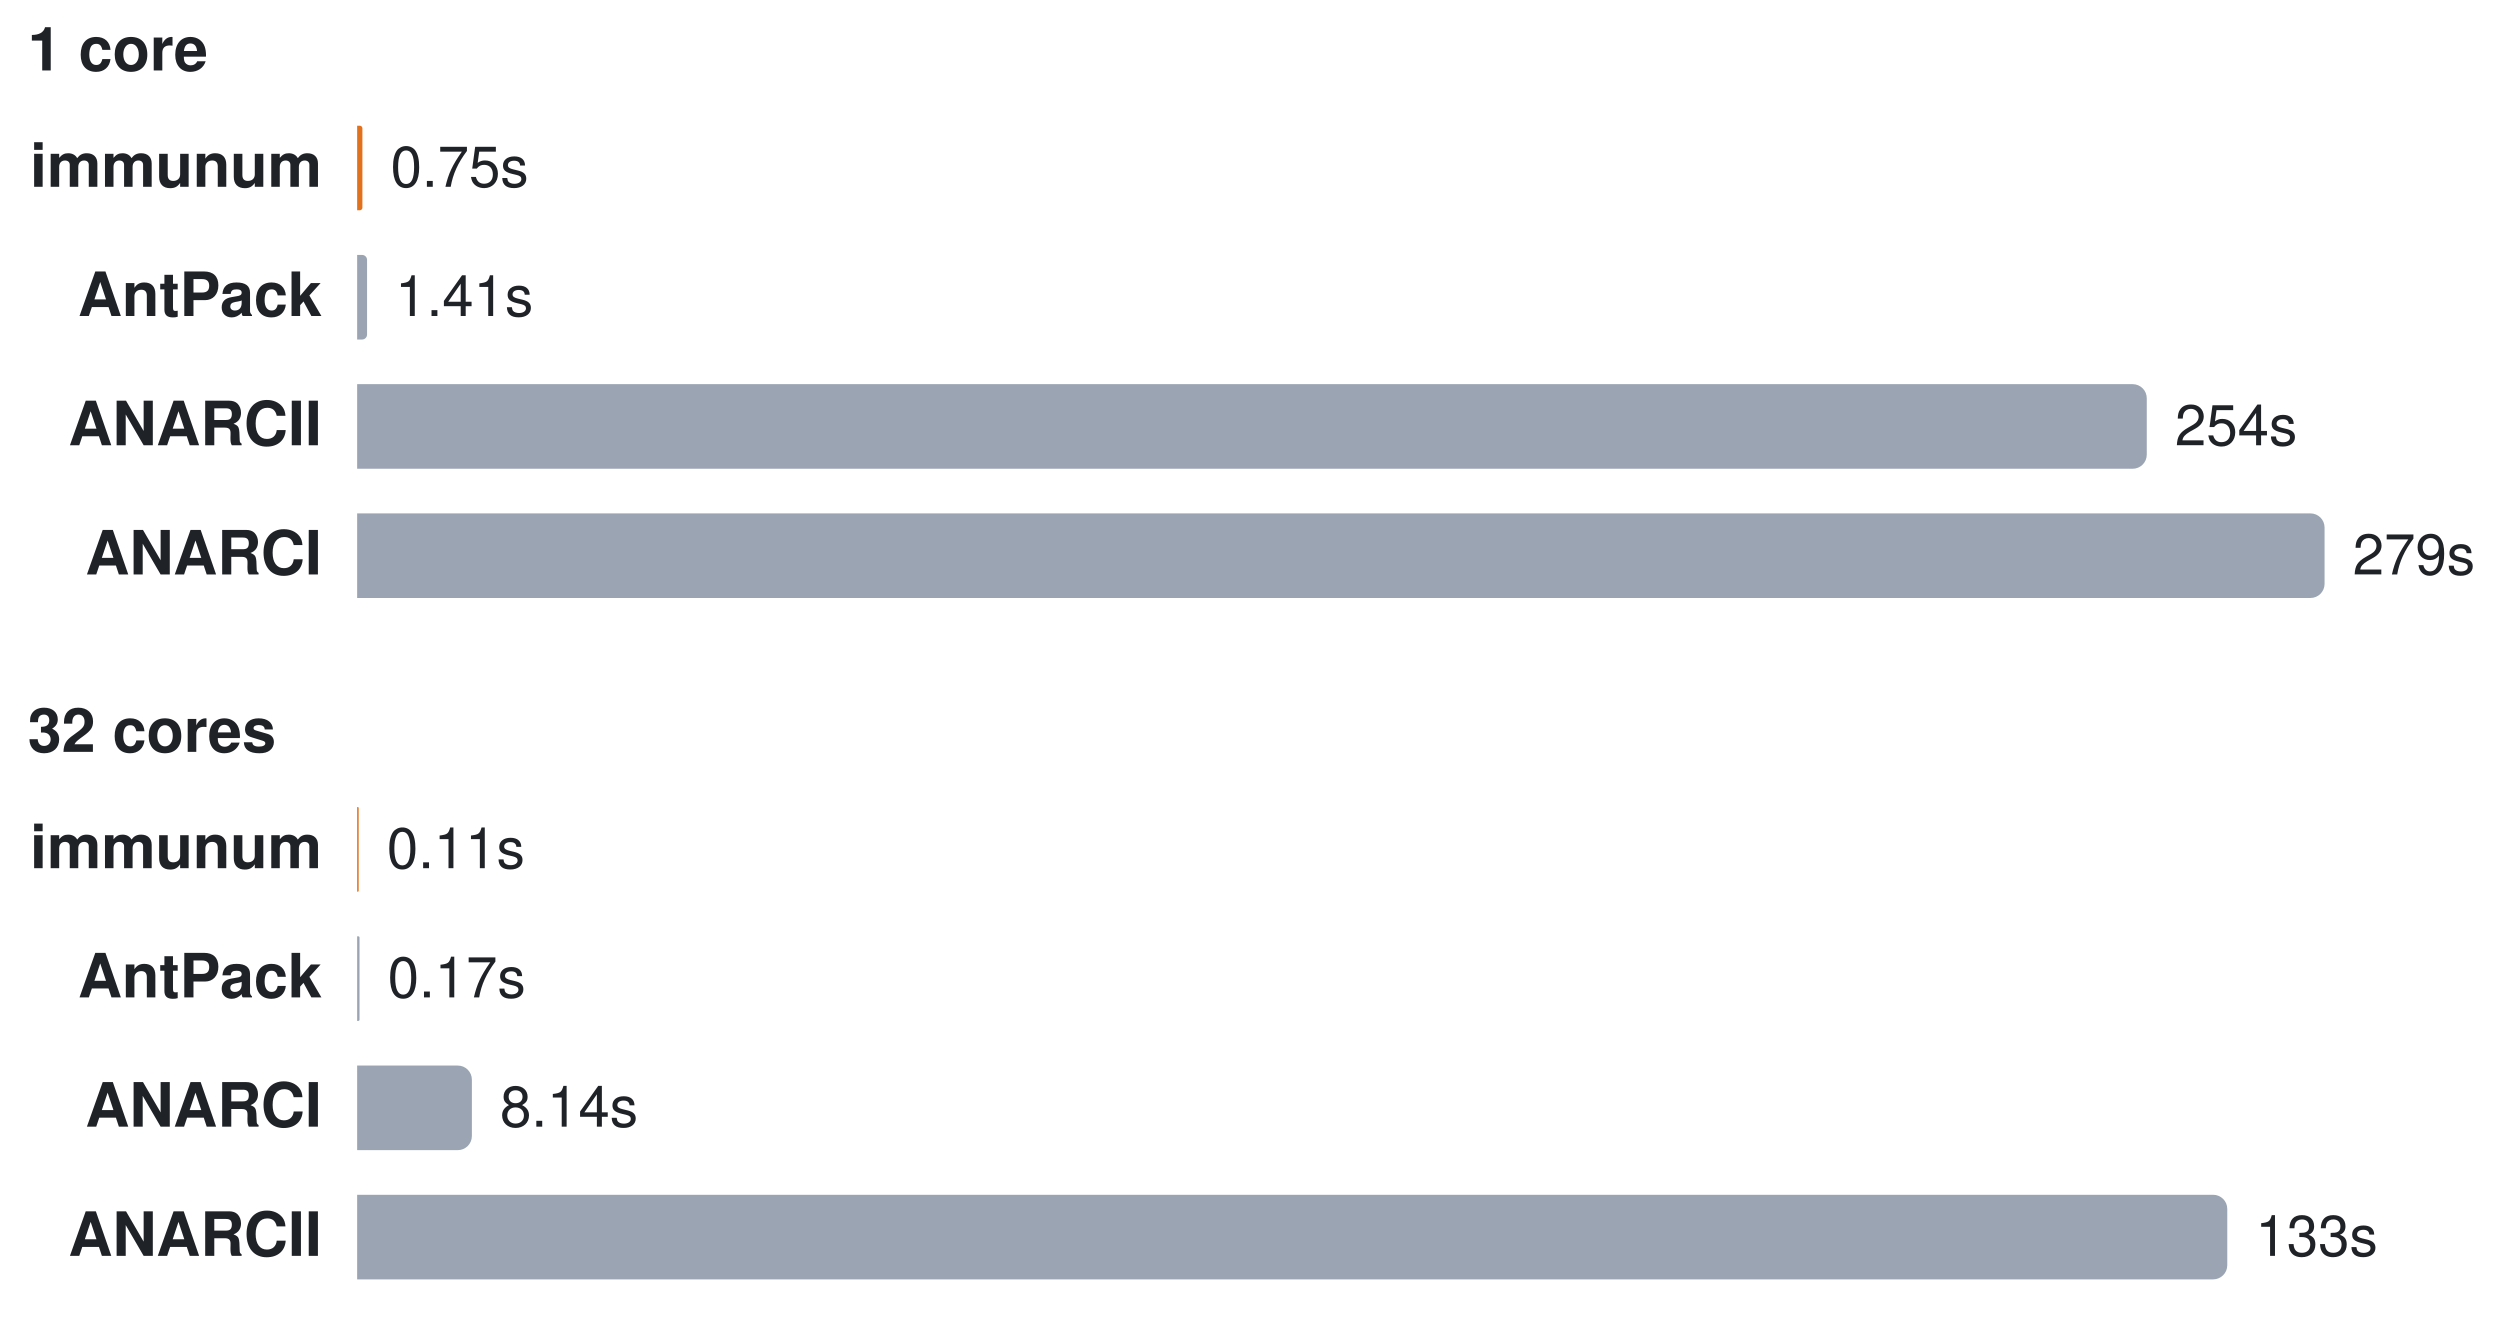
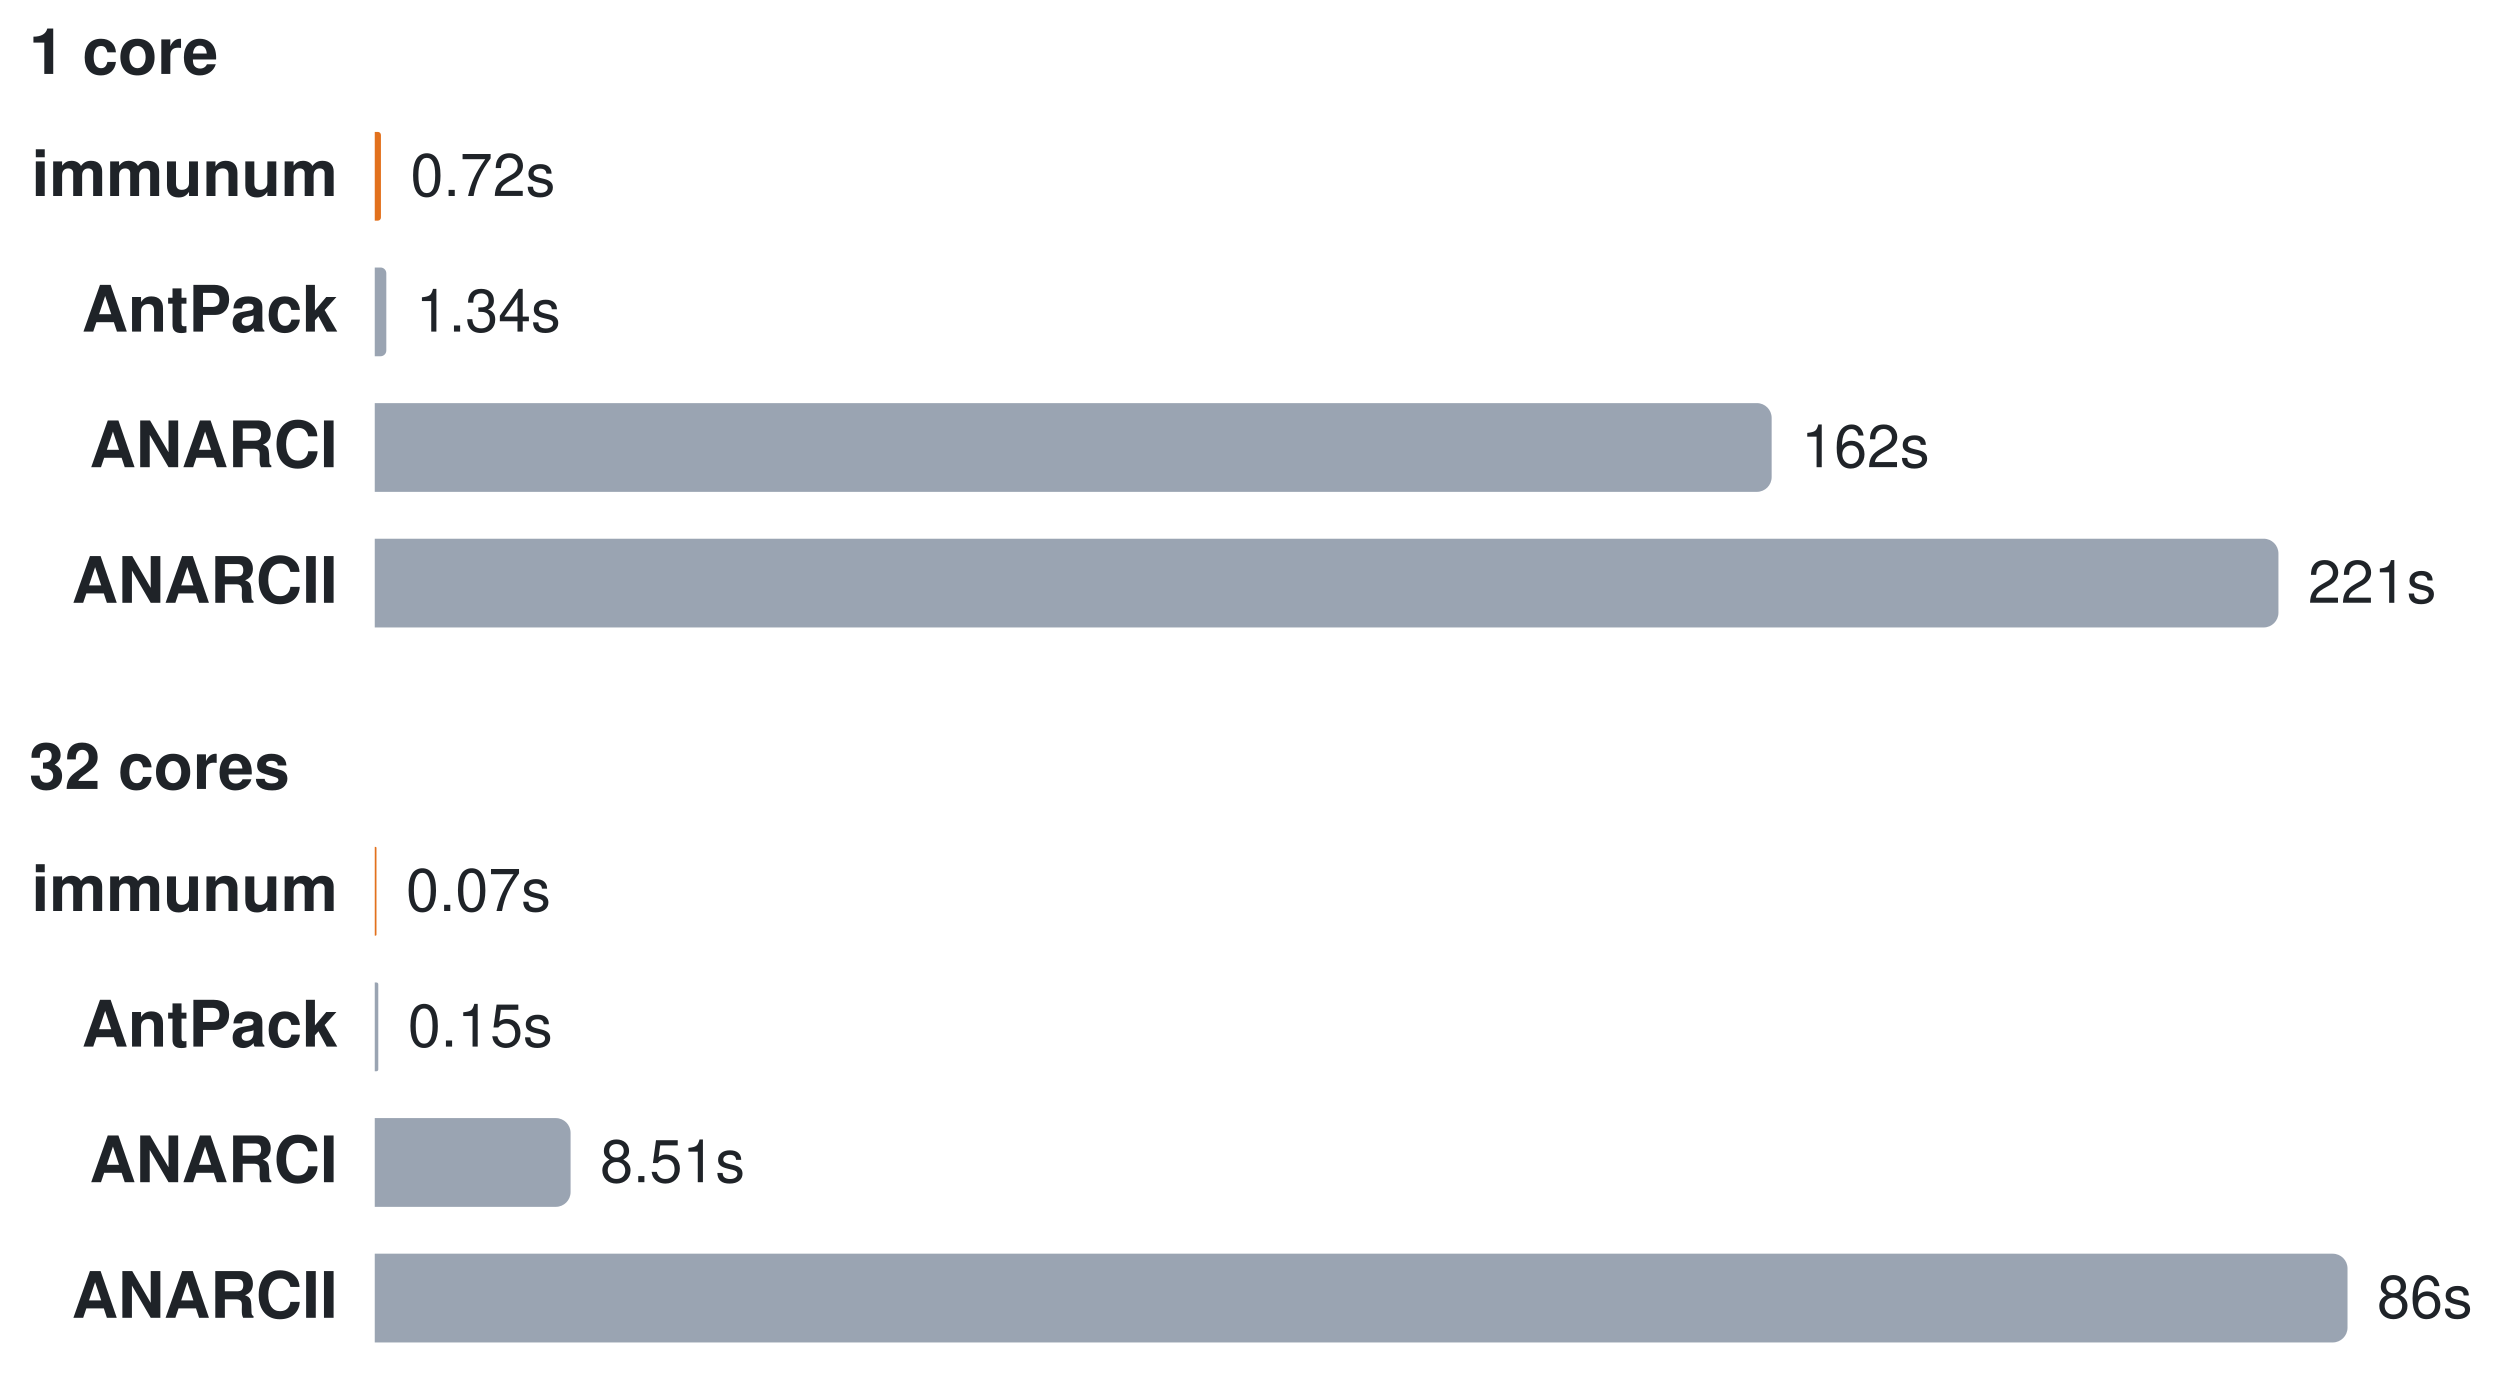
- <svg xmlns="http://www.w3.org/2000/svg" version="1.1" class="marks" width="532" height="282" viewBox="0 0 532 282">
+ <svg xmlns="http://www.w3.org/2000/svg" version="1.1" class="marks" width="507" height="282" viewBox="0 0 507 282">
  <g fill="none" stroke-miterlimit="10" transform="translate(76,22)">
    <g class="mark-group role-frame root" role="graphics-object" aria-roledescription="group mark container">
      <g transform="translate(0,0)">
        <path class="background" aria-hidden="true" d="M0,0h420v0h-420Z" />
        <g>
          <g class="mark-group role-scope concat_0_group" role="graphics-object" aria-roledescription="group mark container">
            <g transform="translate(0,0)">
              <path class="background" aria-hidden="true" d="M0,0h420v110h-420Z" />
              <g>
-                 <g class="mark-group role-axis" role="graphics-symbol" aria-roledescription="axis" aria-label="Y-axis for a discrete scale with 4 values: immunum, AntPack, ANARCII, ANARCI">
+                 <g class="mark-group role-axis" role="graphics-symbol" aria-roledescription="axis" aria-label="Y-axis for a discrete scale with 4 values: immunum, AntPack, ANARCI, ANARCII">
                  <g transform="translate(0.5,0.5)">
                    <path class="background" aria-hidden="true" d="M0,0h0v0h0Z" pointer-events="none" />
                    <g>
                      <g class="mark-text role-axis-label" pointer-events="none">
                        <text text-anchor="end" transform="translate(-8,17.25)" font-family="Helvetica, Arial, sans-serif" font-size="13px" font-weight="bold" fill="#1f2328" opacity="1">immunum</text>
                        <text text-anchor="end" transform="translate(-8,44.75)" font-family="Helvetica, Arial, sans-serif" font-size="13px" font-weight="bold" fill="#1f2328" opacity="1">AntPack</text>
-                         <text text-anchor="end" transform="translate(-8,72.25)" font-family="Helvetica, Arial, sans-serif" font-size="13px" font-weight="bold" fill="#1f2328" opacity="1">ANARCII</text>
-                         <text text-anchor="end" transform="translate(-8,99.75)" font-family="Helvetica, Arial, sans-serif" font-size="13px" font-weight="bold" fill="#1f2328" opacity="1">ANARCI</text>
+                         <text text-anchor="end" transform="translate(-8,72.25)" font-family="Helvetica, Arial, sans-serif" font-size="13px" font-weight="bold" fill="#1f2328" opacity="1">ANARCI</text>
+                         <text text-anchor="end" transform="translate(-8,99.75)" font-family="Helvetica, Arial, sans-serif" font-size="13px" font-weight="bold" fill="#1f2328" opacity="1">ANARCII</text>
                      </g>
                    </g>
                    <path class="foreground" aria-hidden="true" d="" pointer-events="none" display="none" />
                  </g>
                </g>
                <g class="mark-group role-scope" role="graphics-object" aria-roledescription="group mark container">
                  <g transform="translate(0,4.75)">
-                     <path class="background" aria-hidden="true" d="M0,0L0.561,0C0.871,0,1.122,0.251,1.122,0.561L1.122,17.439C1.122,17.749,0.871,18,0.561,18L0,18C0,18,0,18,0,18L0,0C0,0,0,0,0,0Z" />
+                     <path class="background" aria-hidden="true" d="M0,0L0.628,0C0.974,0,1.255,0.281,1.255,0.628L1.255,17.372C1.255,17.719,0.974,18,0.628,18L0,18C0,18,0,18,0,18L0,0C0,0,0,0,0,0Z" />
                    <g clip-path="url(#clip1)">
                      <g class="mark-group role-scope" role="graphics-object" aria-roledescription="group mark container">
                        <g transform="translate(0,0)">
                          <path class="background" aria-hidden="true" d="M0,0h0v18h0Z" />
                          <g>
                            <g class="mark-rect role-mark concat_0_layer_0_marks" role="graphics-object" aria-roledescription="rect mark container">
-                               <path aria-label="mean_time: 0.7482257628; method: immunum" role="graphics-symbol" aria-roledescription="bar" d="M0,0h1.122v18h-1.122Z" fill="#e2711d" />
+                               <path aria-label="mean_time: 0.7172108772; method: immunum" role="graphics-symbol" aria-roledescription="bar" d="M0,0h1.255v18h-1.255Z" fill="#e2711d" />
                            </g>
                          </g>
                          <path class="foreground" aria-hidden="true" d="" display="none" />
                        </g>
                      </g>
                    </g>
                    <path class="foreground" aria-hidden="true" d="" display="none" />
                  </g>
                  <g transform="translate(0,32.25)">
-                     <path class="background" aria-hidden="true" d="M0,0L1.054,0C1.636,0,2.109,0.472,2.109,1.054L2.109,16.946C2.109,17.528,1.636,18,1.054,18L0,18C0,18,0,18,0,18L0,0C0,0,0,0,0,0Z" />
+                     <path class="background" aria-hidden="true" d="M0,0L1.172,0C1.819,0,2.344,0.525,2.344,1.172L2.344,16.828C2.344,17.475,1.819,18,1.172,18L0,18C0,18,0,18,0,18L0,0C0,0,0,0,0,0Z" />
                    <g clip-path="url(#clip2)">
                      <g class="mark-group role-scope" role="graphics-object" aria-roledescription="group mark container">
                        <g transform="translate(0,0)">
                          <path class="background" aria-hidden="true" d="M0,0h0v18h0Z" />
                          <g>
                            <g class="mark-rect role-mark concat_0_layer_0_marks" role="graphics-object" aria-roledescription="rect mark container">
-                               <path aria-label="mean_time: 1.4057654928; method: AntPack" role="graphics-symbol" aria-roledescription="bar" d="M0,0h2.109v18h-2.109Z" fill="#9aa4b2" />
+                               <path aria-label="mean_time: 1.3396783082; method: AntPack" role="graphics-symbol" aria-roledescription="bar" d="M0,0h2.344v18h-2.344Z" fill="#9aa4b2" />
                            </g>
                          </g>
                          <path class="foreground" aria-hidden="true" d="" display="none" />
                        </g>
                      </g>
                    </g>
                    <path class="foreground" aria-hidden="true" d="" display="none" />
                  </g>
                  <g transform="translate(0,59.75)">
-                     <path class="background" aria-hidden="true" d="M0,0L377.832,0C379.488,0,380.832,1.344,380.832,3L380.832,15C380.832,16.656,379.488,18,377.832,18L0,18C0,18,0,18,0,18L0,0C0,0,0,0,0,0Z" />
+                     <path class="background" aria-hidden="true" d="M0,0L280.292,0C281.948,0,283.292,1.344,283.292,3L283.292,15C283.292,16.656,281.948,18,280.292,18L0,18C0,18,0,18,0,18L0,0C0,0,0,0,0,0Z" />
                    <g clip-path="url(#clip3)">
                      <g class="mark-group role-scope" role="graphics-object" aria-roledescription="group mark container">
                        <g transform="translate(0,0)">
                          <path class="background" aria-hidden="true" d="M0,0h0v18h0Z" />
                          <g>
                            <g class="mark-rect role-mark concat_0_layer_0_marks" role="graphics-object" aria-roledescription="rect mark container">
-                               <path aria-label="mean_time: 253.887972845; method: ANARCII" role="graphics-symbol" aria-roledescription="bar" d="M0,0h380.832v18h-380.832Z" fill="#9aa4b2" />
+                               <path aria-label="mean_time: 161.881406364; method: ANARCI" role="graphics-symbol" aria-roledescription="bar" d="M0,0h283.292v18h-283.292Z" fill="#9aa4b2" />
                            </g>
                          </g>
                          <path class="foreground" aria-hidden="true" d="" display="none" />
                        </g>
                      </g>
                    </g>
                    <path class="foreground" aria-hidden="true" d="" display="none" />
                  </g>
                  <g transform="translate(0,87.25)">
-                     <path class="background" aria-hidden="true" d="M0,0L415.667,0C417.323,0,418.667,1.344,418.667,3L418.667,15C418.667,16.656,417.323,18,415.667,18L0,18C0,18,0,18,0,18L0,0C0,0,0,0,0,0Z" />
+                     <path class="background" aria-hidden="true" d="M0,0L383.067,0C384.723,0,386.067,1.344,386.067,3L386.067,15C386.067,16.656,384.723,18,383.067,18L0,18C0,18,0,18,0,18L0,0C0,0,0,0,0,0Z" />
                    <g clip-path="url(#clip4)">
                      <g class="mark-group role-scope" role="graphics-object" aria-roledescription="group mark container">
                        <g transform="translate(0,0)">
                          <path class="background" aria-hidden="true" d="M0,0h0v18h0Z" />
                          <g>
                            <g class="mark-rect role-mark concat_0_layer_0_marks" role="graphics-object" aria-roledescription="rect mark container">
-                               <path aria-label="mean_time: 279.111468442; method: ANARCI" role="graphics-symbol" aria-roledescription="bar" d="M0,0h418.667v18h-418.667Z" fill="#9aa4b2" />
+                               <path aria-label="mean_time: 220.609909258; method: ANARCII" role="graphics-symbol" aria-roledescription="bar" d="M0,0h386.067v18h-386.067Z" fill="#9aa4b2" />
                            </g>
                          </g>
                          <path class="foreground" aria-hidden="true" d="" display="none" />
                        </g>
                      </g>
                    </g>
                    <path class="foreground" aria-hidden="true" d="" display="none" />
                  </g>
                </g>
                <g class="mark-text role-mark concat_0_layer_1_marks" role="graphics-object" aria-roledescription="text mark container">
-                   <text aria-label="mean_time: 0.7482257628; method: immunum; label: 0.75s" role="graphics-symbol" aria-roledescription="text mark" text-anchor="start" transform="translate(7.122339,17.75)" font-family="Helvetica, Arial, sans-serif" font-size="12px" fill="#1f2328">0.75s</text>
-                   <text aria-label="mean_time: 1.4057654928; method: AntPack; label: 1.41s" role="graphics-symbol" aria-roledescription="text mark" text-anchor="start" transform="translate(8.108648,45.25)" font-family="Helvetica, Arial, sans-serif" font-size="12px" fill="#1f2328">1.41s</text>
-                   <text aria-label="mean_time: 253.887972845; method: ANARCII; label: 254s" role="graphics-symbol" aria-roledescription="text mark" text-anchor="start" transform="translate(386.832,72.75)" font-family="Helvetica, Arial, sans-serif" font-size="12px" fill="#1f2328">254s</text>
-                   <text aria-label="mean_time: 279.111468442; method: ANARCI; label: 279s" role="graphics-symbol" aria-roledescription="text mark" text-anchor="start" transform="translate(424.6672,100.25)" font-family="Helvetica, Arial, sans-serif" font-size="12px" fill="#1f2328">279s</text>
+                   <text aria-label="mean_time: 0.7172108772; method: immunum; label: 0.72s" role="graphics-symbol" aria-roledescription="text mark" text-anchor="start" transform="translate(7.255119,17.75)" font-family="Helvetica, Arial, sans-serif" font-size="12px" fill="#1f2328">0.72s</text>
+                   <text aria-label="mean_time: 1.3396783082; method: AntPack; label: 1.34s" role="graphics-symbol" aria-roledescription="text mark" text-anchor="start" transform="translate(8.344437,45.25)" font-family="Helvetica, Arial, sans-serif" font-size="12px" fill="#1f2328">1.34s</text>
+                   <text aria-label="mean_time: 161.881406364; method: ANARCI; label: 162s" role="graphics-symbol" aria-roledescription="text mark" text-anchor="start" transform="translate(289.2925,72.75)" font-family="Helvetica, Arial, sans-serif" font-size="12px" fill="#1f2328">162s</text>
+                   <text aria-label="mean_time: 220.609909258; method: ANARCII; label: 221s" role="graphics-symbol" aria-roledescription="text mark" text-anchor="start" transform="translate(392.0673,100.25)" font-family="Helvetica, Arial, sans-serif" font-size="12px" fill="#1f2328">221s</text>
                </g>
                <g class="mark-group role-title">
                  <g transform="translate(-70.11182,-17)">
                    <path class="background" aria-hidden="true" d="M0,0h0v0h0Z" pointer-events="none" />
                    <g>
                      <g class="mark-text role-title-text" role="graphics-symbol" aria-roledescription="title" aria-label="Title text '1 core'" pointer-events="none">
                        <text text-anchor="start" transform="translate(0,10)" font-family="Helvetica, Arial, sans-serif" font-size="13px" font-weight="bold" fill="#1f2328" opacity="1">1 core</text>
                      </g>
                    </g>
                    <path class="foreground" aria-hidden="true" d="" pointer-events="none" display="none" />
                  </g>
                </g>
              </g>
              <path class="foreground" aria-hidden="true" d="" display="none" />
            </g>
          </g>
          <g class="mark-group role-scope concat_1_group" role="graphics-object" aria-roledescription="group mark container">
            <g transform="translate(0,145)">
              <path class="background" aria-hidden="true" d="M0,0h420v110h-420Z" />
              <g>
                <g class="mark-group role-axis" role="graphics-symbol" aria-roledescription="axis" aria-label="Y-axis for a discrete scale with 4 values: immunum, AntPack, ANARCI, ANARCII">
                  <g transform="translate(0.5,0.5)">
                    <path class="background" aria-hidden="true" d="M0,0h0v0h0Z" pointer-events="none" />
                    <g>
                      <g class="mark-text role-axis-label" pointer-events="none">
                        <text text-anchor="end" transform="translate(-8,17.25)" font-family="Helvetica, Arial, sans-serif" font-size="13px" font-weight="bold" fill="#1f2328" opacity="1">immunum</text>
                        <text text-anchor="end" transform="translate(-8,44.75)" font-family="Helvetica, Arial, sans-serif" font-size="13px" font-weight="bold" fill="#1f2328" opacity="1">AntPack</text>
                        <text text-anchor="end" transform="translate(-8,72.25)" font-family="Helvetica, Arial, sans-serif" font-size="13px" font-weight="bold" fill="#1f2328" opacity="1">ANARCI</text>
                        <text text-anchor="end" transform="translate(-8,99.75)" font-family="Helvetica, Arial, sans-serif" font-size="13px" font-weight="bold" fill="#1f2328" opacity="1">ANARCII</text>
                      </g>
                    </g>
                    <path class="foreground" aria-hidden="true" d="" pointer-events="none" display="none" />
                  </g>
                </g>
                <g class="mark-group role-scope" role="graphics-object" aria-roledescription="group mark container">
                  <g transform="translate(0,4.75)">
-                     <path class="background" aria-hidden="true" d="M0,0L0.162,0C0.252,0,0.325,0.073,0.325,0.162L0.325,17.838C0.325,17.927,0.252,18,0.162,18L0,18C0,18,0,18,0,18L0,0C0,0,0,0,0,0Z" />
+                     <path class="background" aria-hidden="true" d="M0,0L0.174,0C0.27,0,0.348,0.078,0.348,0.174L0.348,17.826C0.348,17.922,0.27,18,0.174,18L0,18C0,18,0,18,0,18L0,0C0,0,0,0,0,0Z" />
                    <g clip-path="url(#clip5)">
                      <g class="mark-group role-scope" role="graphics-object" aria-roledescription="group mark container">
                        <g transform="translate(0,0)">
                          <path class="background" aria-hidden="true" d="M0,0h0v18h0Z" />
                          <g>
                            <g class="mark-rect role-mark concat_1_layer_0_marks" role="graphics-object" aria-roledescription="rect mark container">
-                               <path aria-label="mean_time: 0.1082566406; method: immunum" role="graphics-symbol" aria-roledescription="bar" d="M0,0h0.325v18h-0.325Z" fill="#e2711d" />
+                               <path aria-label="mean_time: 0.0744898326; method: immunum" role="graphics-symbol" aria-roledescription="bar" d="M0,0h0.348v18h-0.348Z" fill="#e2711d" />
                            </g>
                          </g>
                          <path class="foreground" aria-hidden="true" d="" display="none" />
                        </g>
                      </g>
                    </g>
                    <path class="foreground" aria-hidden="true" d="" display="none" />
                  </g>
                  <g transform="translate(0,32.25)">
-                     <path class="background" aria-hidden="true" d="M0,0L0.253,0C0.392,0,0.505,0.113,0.505,0.253L0.505,17.747C0.505,17.887,0.392,18,0.253,18L0,18C0,18,0,18,0,18L0,0C0,0,0,0,0,0Z" />
+                     <path class="background" aria-hidden="true" d="M0,0L0.358,0C0.555,0,0.716,0.16,0.716,0.358L0.716,17.642C0.716,17.84,0.555,18,0.358,18L0,18C0,18,0,18,0,18L0,0C0,0,0,0,0,0Z" />
                    <g clip-path="url(#clip6)">
                      <g class="mark-group role-scope" role="graphics-object" aria-roledescription="group mark container">
                        <g transform="translate(0,0)">
                          <path class="background" aria-hidden="true" d="M0,0h0v18h0Z" />
                          <g>
                            <g class="mark-rect role-mark concat_1_layer_0_marks" role="graphics-object" aria-roledescription="rect mark container">
-                               <path aria-label="mean_time: 0.1684874826; method: AntPack" role="graphics-symbol" aria-roledescription="bar" d="M0,0h0.505v18h-0.505Z" fill="#9aa4b2" />
+                               <path aria-label="mean_time: 0.1533913286; method: AntPack" role="graphics-symbol" aria-roledescription="bar" d="M0,0h0.716v18h-0.716Z" fill="#9aa4b2" />
                            </g>
                          </g>
                          <path class="foreground" aria-hidden="true" d="" display="none" />
                        </g>
                      </g>
                    </g>
                    <path class="foreground" aria-hidden="true" d="" display="none" />
                  </g>
                  <g transform="translate(0,59.75)">
-                     <path class="background" aria-hidden="true" d="M0,0L21.415,0C23.07,0,24.415,1.344,24.415,3L24.415,15C24.415,16.656,23.07,18,21.415,18L0,18C0,18,0,18,0,18L0,0C0,0,0,0,0,0Z" />
+                     <path class="background" aria-hidden="true" d="M0,0L36.716,0C38.372,0,39.716,1.344,39.716,3L39.716,15C39.716,16.656,38.372,18,36.716,18L0,18C0,18,0,18,0,18L0,0C0,0,0,0,0,0Z" />
                    <g clip-path="url(#clip7)">
                      <g class="mark-group role-scope" role="graphics-object" aria-roledescription="group mark container">
                        <g transform="translate(0,0)">
                          <path class="background" aria-hidden="true" d="M0,0h0v18h0Z" />
                          <g>
                            <g class="mark-rect role-mark concat_1_layer_0_marks" role="graphics-object" aria-roledescription="rect mark container">
-                               <path aria-label="mean_time: 8.1381885156; method: ANARCI" role="graphics-symbol" aria-roledescription="bar" d="M0,0h24.415v18h-24.415Z" fill="#9aa4b2" />
+                               <path aria-label="mean_time: 8.5106026218; method: ANARCI" role="graphics-symbol" aria-roledescription="bar" d="M0,0h39.716v18h-39.716Z" fill="#9aa4b2" />
                            </g>
                          </g>
                          <path class="foreground" aria-hidden="true" d="" display="none" />
                        </g>
                      </g>
                    </g>
                    <path class="foreground" aria-hidden="true" d="" display="none" />
                  </g>
                  <g transform="translate(0,87.25)">
-                     <path class="background" aria-hidden="true" d="M0,0L394.962,0C396.617,0,397.962,1.344,397.962,3L397.962,15C397.962,16.656,396.617,18,394.962,18L0,18C0,18,0,18,0,18L0,0C0,0,0,0,0,0Z" />
+                     <path class="background" aria-hidden="true" d="M0,0L397.078,0C398.734,0,400.078,1.344,400.078,3L400.078,15C400.078,16.656,398.734,18,397.078,18L0,18C0,18,0,18,0,18L0,0C0,0,0,0,0,0Z" />
                    <g clip-path="url(#clip8)">
                      <g class="mark-group role-scope" role="graphics-object" aria-roledescription="group mark container">
                        <g transform="translate(0,0)">
                          <path class="background" aria-hidden="true" d="M0,0h0v18h0Z" />
                          <g>
                            <g class="mark-rect role-mark concat_1_layer_0_marks" role="graphics-object" aria-roledescription="rect mark container">
-                               <path aria-label="mean_time: 132.653847891; method: ANARCII" role="graphics-symbol" aria-roledescription="bar" d="M0,0h397.962v18h-397.962Z" fill="#9aa4b2" />
+                               <path aria-label="mean_time: 85.7310664868; method: ANARCII" role="graphics-symbol" aria-roledescription="bar" d="M0,0h400.078v18h-400.078Z" fill="#9aa4b2" />
                            </g>
                          </g>
                          <path class="foreground" aria-hidden="true" d="" display="none" />
                        </g>
                      </g>
                    </g>
                    <path class="foreground" aria-hidden="true" d="" display="none" />
                  </g>
                </g>
                <g class="mark-text role-mark concat_1_layer_1_marks" role="graphics-object" aria-roledescription="text mark container">
-                   <text aria-label="mean_time: 0.1082566406; method: immunum; label: 0.11s" role="graphics-symbol" aria-roledescription="text mark" text-anchor="start" transform="translate(6.32477,17.75)" font-family="Helvetica, Arial, sans-serif" font-size="12px" fill="#1f2328">0.11s</text>
-                   <text aria-label="mean_time: 0.1684874826; method: AntPack; label: 0.17s" role="graphics-symbol" aria-roledescription="text mark" text-anchor="start" transform="translate(6.505462,45.25)" font-family="Helvetica, Arial, sans-serif" font-size="12px" fill="#1f2328">0.17s</text>
-                   <text aria-label="mean_time: 8.1381885156; method: ANARCI; label: 8.14s" role="graphics-symbol" aria-roledescription="text mark" text-anchor="start" transform="translate(30.41457,72.75)" font-family="Helvetica, Arial, sans-serif" font-size="12px" fill="#1f2328">8.14s</text>
-                   <text aria-label="mean_time: 132.653847891; method: ANARCII; label: 133s" role="graphics-symbol" aria-roledescription="text mark" text-anchor="start" transform="translate(403.9615,100.25)" font-family="Helvetica, Arial, sans-serif" font-size="12px" fill="#1f2328">133s</text>
+                   <text aria-label="mean_time: 0.0744898326; method: immunum; label: 0.07s" role="graphics-symbol" aria-roledescription="text mark" text-anchor="start" transform="translate(6.347619,17.75)" font-family="Helvetica, Arial, sans-serif" font-size="12px" fill="#1f2328">0.07s</text>
+                   <text aria-label="mean_time: 0.1533913286; method: AntPack; label: 0.15s" role="graphics-symbol" aria-roledescription="text mark" text-anchor="start" transform="translate(6.715826,45.25)" font-family="Helvetica, Arial, sans-serif" font-size="12px" fill="#1f2328">0.15s</text>
+                   <text aria-label="mean_time: 8.5106026218; method: ANARCI; label: 8.51s" role="graphics-symbol" aria-roledescription="text mark" text-anchor="start" transform="translate(45.71615,72.75)" font-family="Helvetica, Arial, sans-serif" font-size="12px" fill="#1f2328">8.51s</text>
+                   <text aria-label="mean_time: 85.7310664868; method: ANARCII; label: 86s" role="graphics-symbol" aria-roledescription="text mark" text-anchor="start" transform="translate(406.0783,100.25)" font-family="Helvetica, Arial, sans-serif" font-size="12px" fill="#1f2328">86s</text>
                </g>
                <g class="mark-group role-title">
                  <g transform="translate(-70.11182,-17)">
                    <path class="background" aria-hidden="true" d="M0,0h0v0h0Z" pointer-events="none" />
                    <g>
                      <g class="mark-text role-title-text" role="graphics-symbol" aria-roledescription="title" aria-label="Title text '32 cores'" pointer-events="none">
                        <text text-anchor="start" transform="translate(0,10)" font-family="Helvetica, Arial, sans-serif" font-size="13px" font-weight="bold" fill="#1f2328" opacity="1">32 cores</text>
                      </g>
                    </g>
                    <path class="foreground" aria-hidden="true" d="" pointer-events="none" display="none" />
                  </g>
                </g>
              </g>
              <path class="foreground" aria-hidden="true" d="" display="none" />
            </g>
          </g>
        </g>
        <path class="foreground" aria-hidden="true" d="" display="none" />
      </g>
    </g>
  </g>
  <defs>
    <clipPath id="clip1">
-       <path d="M0,0L0.561,0C0.871,0,1.122,0.251,1.122,0.561L1.122,17.439C1.122,17.749,0.871,18,0.561,18L0,18C0,18,0,18,0,18L0,0C0,0,0,0,0,0Z" />
+       <path d="M0,0L0.628,0C0.974,0,1.255,0.281,1.255,0.628L1.255,17.372C1.255,17.719,0.974,18,0.628,18L0,18C0,18,0,18,0,18L0,0C0,0,0,0,0,0Z" />
    </clipPath>
    <clipPath id="clip2">
-       <path d="M0,0L1.054,0C1.636,0,2.109,0.472,2.109,1.054L2.109,16.946C2.109,17.528,1.636,18,1.054,18L0,18C0,18,0,18,0,18L0,0C0,0,0,0,0,0Z" />
+       <path d="M0,0L1.172,0C1.819,0,2.344,0.525,2.344,1.172L2.344,16.828C2.344,17.475,1.819,18,1.172,18L0,18C0,18,0,18,0,18L0,0C0,0,0,0,0,0Z" />
    </clipPath>
    <clipPath id="clip3">
-       <path d="M0,0L377.832,0C379.488,0,380.832,1.344,380.832,3L380.832,15C380.832,16.656,379.488,18,377.832,18L0,18C0,18,0,18,0,18L0,0C0,0,0,0,0,0Z" />
+       <path d="M0,0L280.292,0C281.948,0,283.292,1.344,283.292,3L283.292,15C283.292,16.656,281.948,18,280.292,18L0,18C0,18,0,18,0,18L0,0C0,0,0,0,0,0Z" />
    </clipPath>
    <clipPath id="clip4">
-       <path d="M0,0L415.667,0C417.323,0,418.667,1.344,418.667,3L418.667,15C418.667,16.656,417.323,18,415.667,18L0,18C0,18,0,18,0,18L0,0C0,0,0,0,0,0Z" />
+       <path d="M0,0L383.067,0C384.723,0,386.067,1.344,386.067,3L386.067,15C386.067,16.656,384.723,18,383.067,18L0,18C0,18,0,18,0,18L0,0C0,0,0,0,0,0Z" />
    </clipPath>
    <clipPath id="clip5">
-       <path d="M0,0L0.162,0C0.252,0,0.325,0.073,0.325,0.162L0.325,17.838C0.325,17.927,0.252,18,0.162,18L0,18C0,18,0,18,0,18L0,0C0,0,0,0,0,0Z" />
+       <path d="M0,0L0.174,0C0.27,0,0.348,0.078,0.348,0.174L0.348,17.826C0.348,17.922,0.27,18,0.174,18L0,18C0,18,0,18,0,18L0,0C0,0,0,0,0,0Z" />
    </clipPath>
    <clipPath id="clip6">
-       <path d="M0,0L0.253,0C0.392,0,0.505,0.113,0.505,0.253L0.505,17.747C0.505,17.887,0.392,18,0.253,18L0,18C0,18,0,18,0,18L0,0C0,0,0,0,0,0Z" />
+       <path d="M0,0L0.358,0C0.555,0,0.716,0.16,0.716,0.358L0.716,17.642C0.716,17.84,0.555,18,0.358,18L0,18C0,18,0,18,0,18L0,0C0,0,0,0,0,0Z" />
    </clipPath>
    <clipPath id="clip7">
-       <path d="M0,0L21.415,0C23.07,0,24.415,1.344,24.415,3L24.415,15C24.415,16.656,23.07,18,21.415,18L0,18C0,18,0,18,0,18L0,0C0,0,0,0,0,0Z" />
+       <path d="M0,0L36.716,0C38.372,0,39.716,1.344,39.716,3L39.716,15C39.716,16.656,38.372,18,36.716,18L0,18C0,18,0,18,0,18L0,0C0,0,0,0,0,0Z" />
    </clipPath>
    <clipPath id="clip8">
-       <path d="M0,0L394.962,0C396.617,0,397.962,1.344,397.962,3L397.962,15C397.962,16.656,396.617,18,394.962,18L0,18C0,18,0,18,0,18L0,0C0,0,0,0,0,0Z" />
+       <path d="M0,0L397.078,0C398.734,0,400.078,1.344,400.078,3L400.078,15C400.078,16.656,398.734,18,397.078,18L0,18C0,18,0,18,0,18L0,0C0,0,0,0,0,0Z" />
    </clipPath>
  </defs>
</svg>
